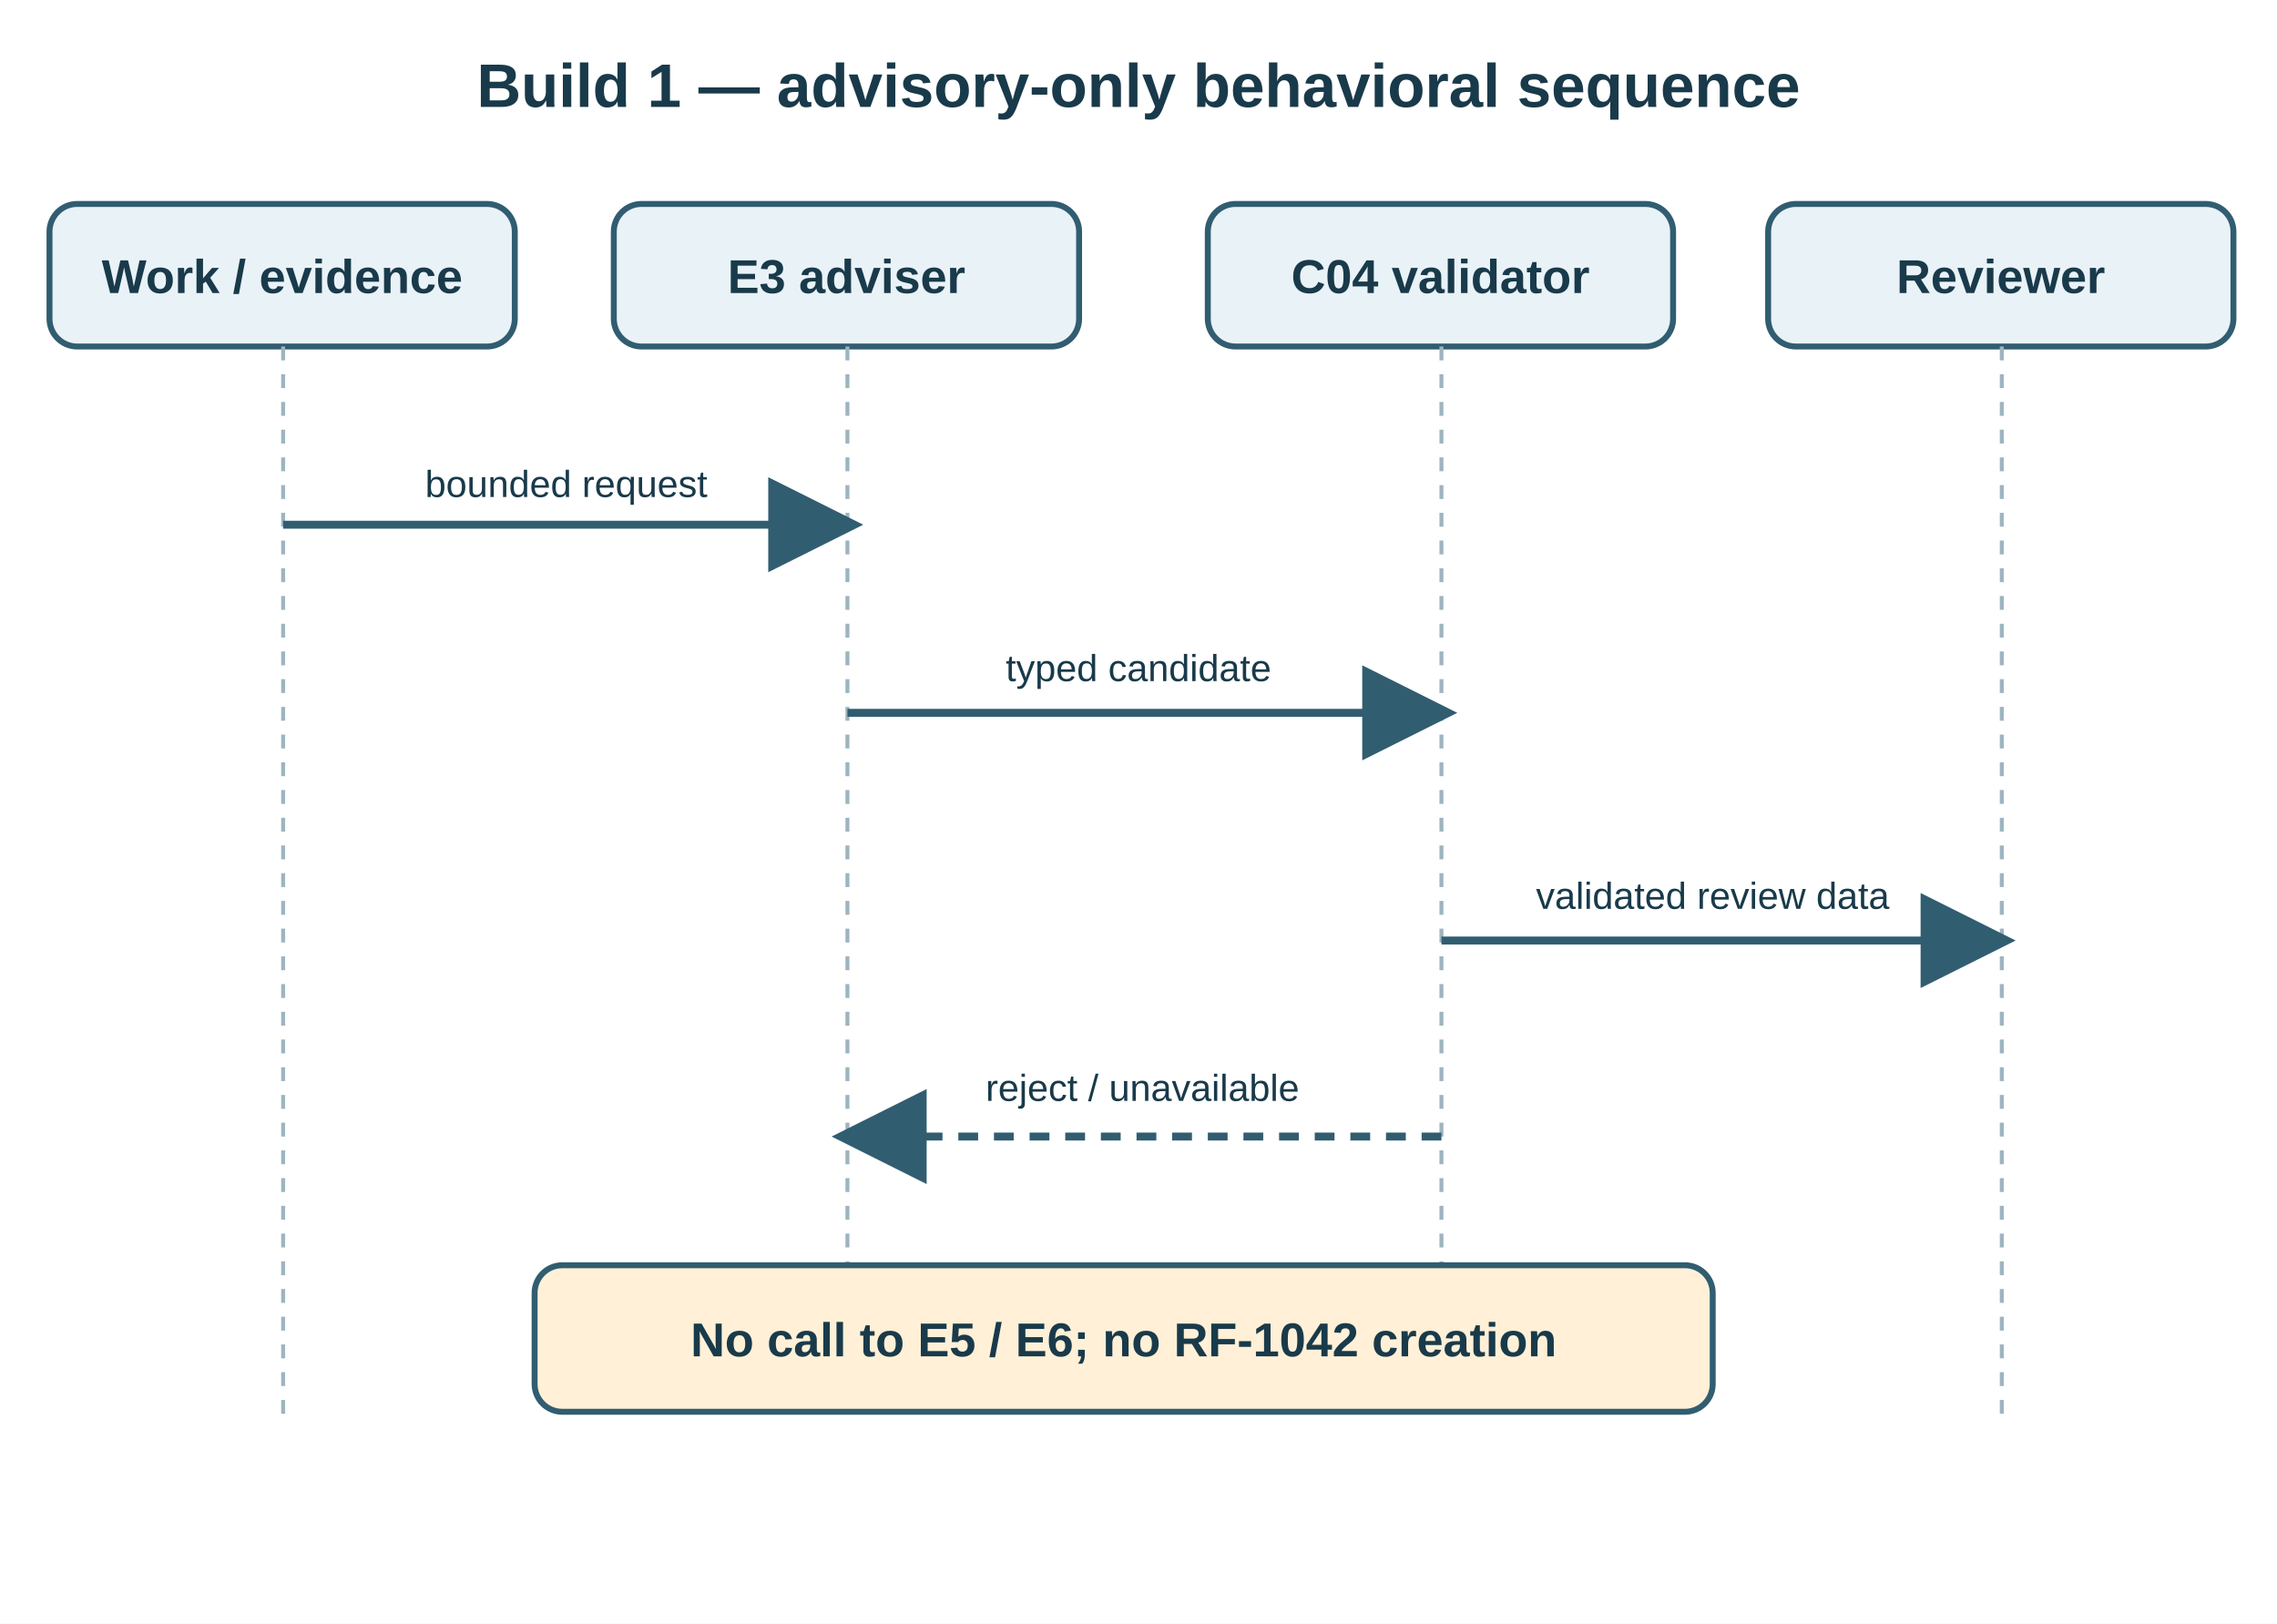
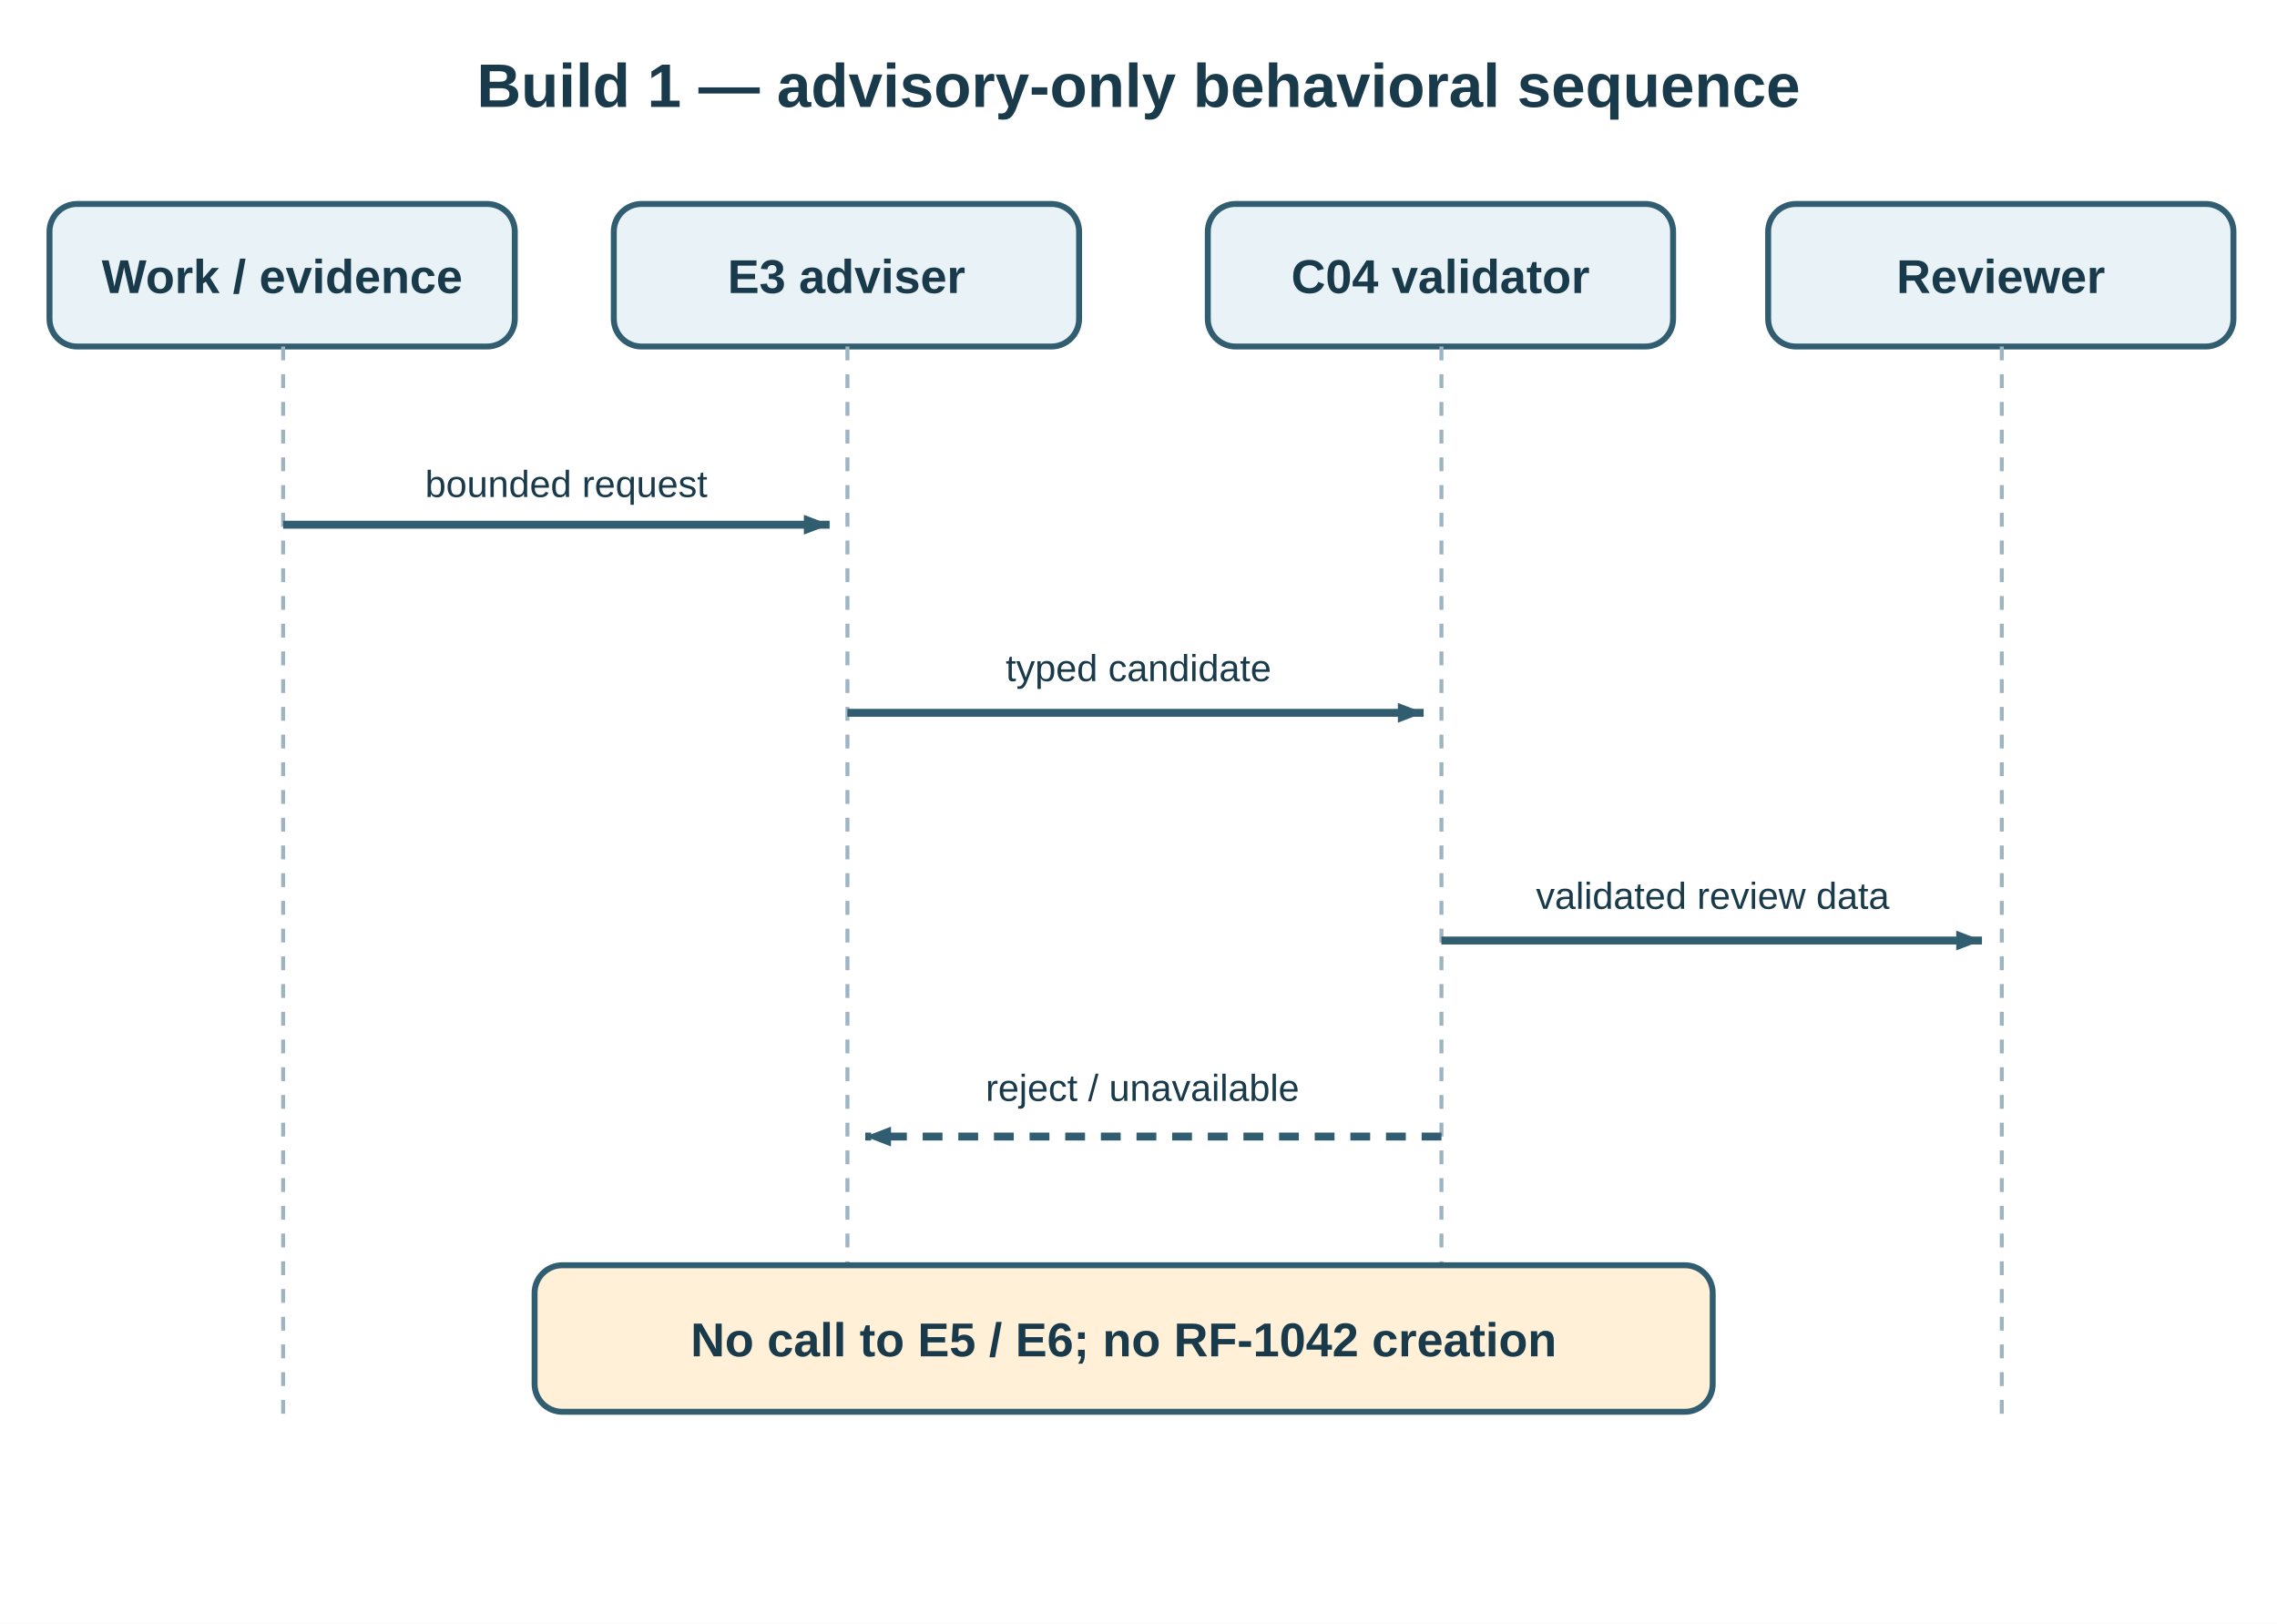
<svg xmlns="http://www.w3.org/2000/svg" width="5.75in" height="4.10in" viewBox="0 0 1150 820">
  <defs>
-     <marker id="arrow" markerWidth="12" markerHeight="12" refX="10" refY="6" orient="auto">
-       <path d="M0 0 L12 6 L0 12 Z" fill="#315d71" />
+     <marker id="arrow" markerWidth="16" markerHeight="14" refX="14" refY="7" orient="auto" markerUnits="userSpaceOnUse" viewBox="0 0 16 14">
+       <path d="M1 2 L14 7 L1 12 Z" fill="#315d71" />
    </marker>
  </defs>
  <rect width="1150" height="820" fill="white" />
  <text x="575" y="54" text-anchor="middle" font-family="Arial,sans-serif" font-size="31" font-weight="bold" fill="#193a4a">Build 1 — advisory-only behavioral sequence</text>
  <rect x="25" y="103" width="235" height="72" rx="14" fill="#e9f2f7" stroke="#315d71" stroke-width="3" />
  <text x="142.5" y="148.0" text-anchor="middle" font-family="Arial,sans-serif" font-size="24" font-weight="bold" fill="#193a4a">Work / evidence</text>
  <path d="M143 175 V720" stroke="#9eb4c1" stroke-width="2" stroke-dasharray="7 7" />
  <rect x="310" y="103" width="235" height="72" rx="14" fill="#e9f2f7" stroke="#315d71" stroke-width="3" />
  <text x="427.5" y="148.0" text-anchor="middle" font-family="Arial,sans-serif" font-size="24" font-weight="bold" fill="#193a4a">E3 adviser</text>
  <path d="M428 175 V720" stroke="#9eb4c1" stroke-width="2" stroke-dasharray="7 7" />
  <rect x="610" y="103" width="235" height="72" rx="14" fill="#e9f2f7" stroke="#315d71" stroke-width="3" />
  <text x="727.5" y="148.0" text-anchor="middle" font-family="Arial,sans-serif" font-size="24" font-weight="bold" fill="#193a4a">C04 validator</text>
  <path d="M728 175 V720" stroke="#9eb4c1" stroke-width="2" stroke-dasharray="7 7" />
  <rect x="893" y="103" width="235" height="72" rx="14" fill="#e9f2f7" stroke="#315d71" stroke-width="3" />
  <text x="1010.5" y="148.0" text-anchor="middle" font-family="Arial,sans-serif" font-size="24" font-weight="bold" fill="#193a4a">Reviewer</text>
  <path d="M1011 175 V720" stroke="#9eb4c1" stroke-width="2" stroke-dasharray="7 7" />
-   <path d="M143 265 L428 265" stroke="#315d71" stroke-width="4" fill="none" marker-end="url(#arrow)" />
+   <path d="M143 265 L419.00 265.00" stroke="#315d71" stroke-width="4" fill="none" marker-end="url(#arrow)" />
  <text x="286" y="251" text-anchor="middle" font-family="Arial,sans-serif" font-size="19" font-weight="normal" fill="#193a4a">bounded request</text>
-   <path d="M428 360 L728 360" stroke="#315d71" stroke-width="4" fill="none" marker-end="url(#arrow)" />
+   <path d="M428 360 L719.00 360.00" stroke="#315d71" stroke-width="4" fill="none" marker-end="url(#arrow)" />
  <text x="575" y="344" text-anchor="middle" font-family="Arial,sans-serif" font-size="19" font-weight="normal" fill="#193a4a">typed candidate</text>
-   <path d="M728 475 L1010 475" stroke="#315d71" stroke-width="4" fill="none" marker-end="url(#arrow)" />
+   <path d="M728 475 L1001.00 475.00" stroke="#315d71" stroke-width="4" fill="none" marker-end="url(#arrow)" />
  <text x="865" y="459" text-anchor="middle" font-family="Arial,sans-serif" font-size="19" font-weight="normal" fill="#193a4a">validated review data</text>
-   <path d="M728 574 L428 574" stroke="#315d71" stroke-width="4" fill="none" stroke-dasharray="10 8" marker-end="url(#arrow)" />
+   <path d="M728 574 L437.00 574.00" stroke="#315d71" stroke-width="4" fill="none" stroke-dasharray="10 8" marker-end="url(#arrow)" />
  <text x="577" y="556" text-anchor="middle" font-family="Arial,sans-serif" font-size="19" font-weight="normal" fill="#193a4a">reject / unavailable</text>
  <rect x="270" y="639" width="595" height="74" rx="14" fill="#fff0d7" stroke="#315d71" stroke-width="3" />
  <text x="567.5" y="685.0" text-anchor="middle" font-family="Arial,sans-serif" font-size="24" font-weight="bold" fill="#193a4a">No call to E5 / E6; no RF-1042 creation</text>
</svg>
